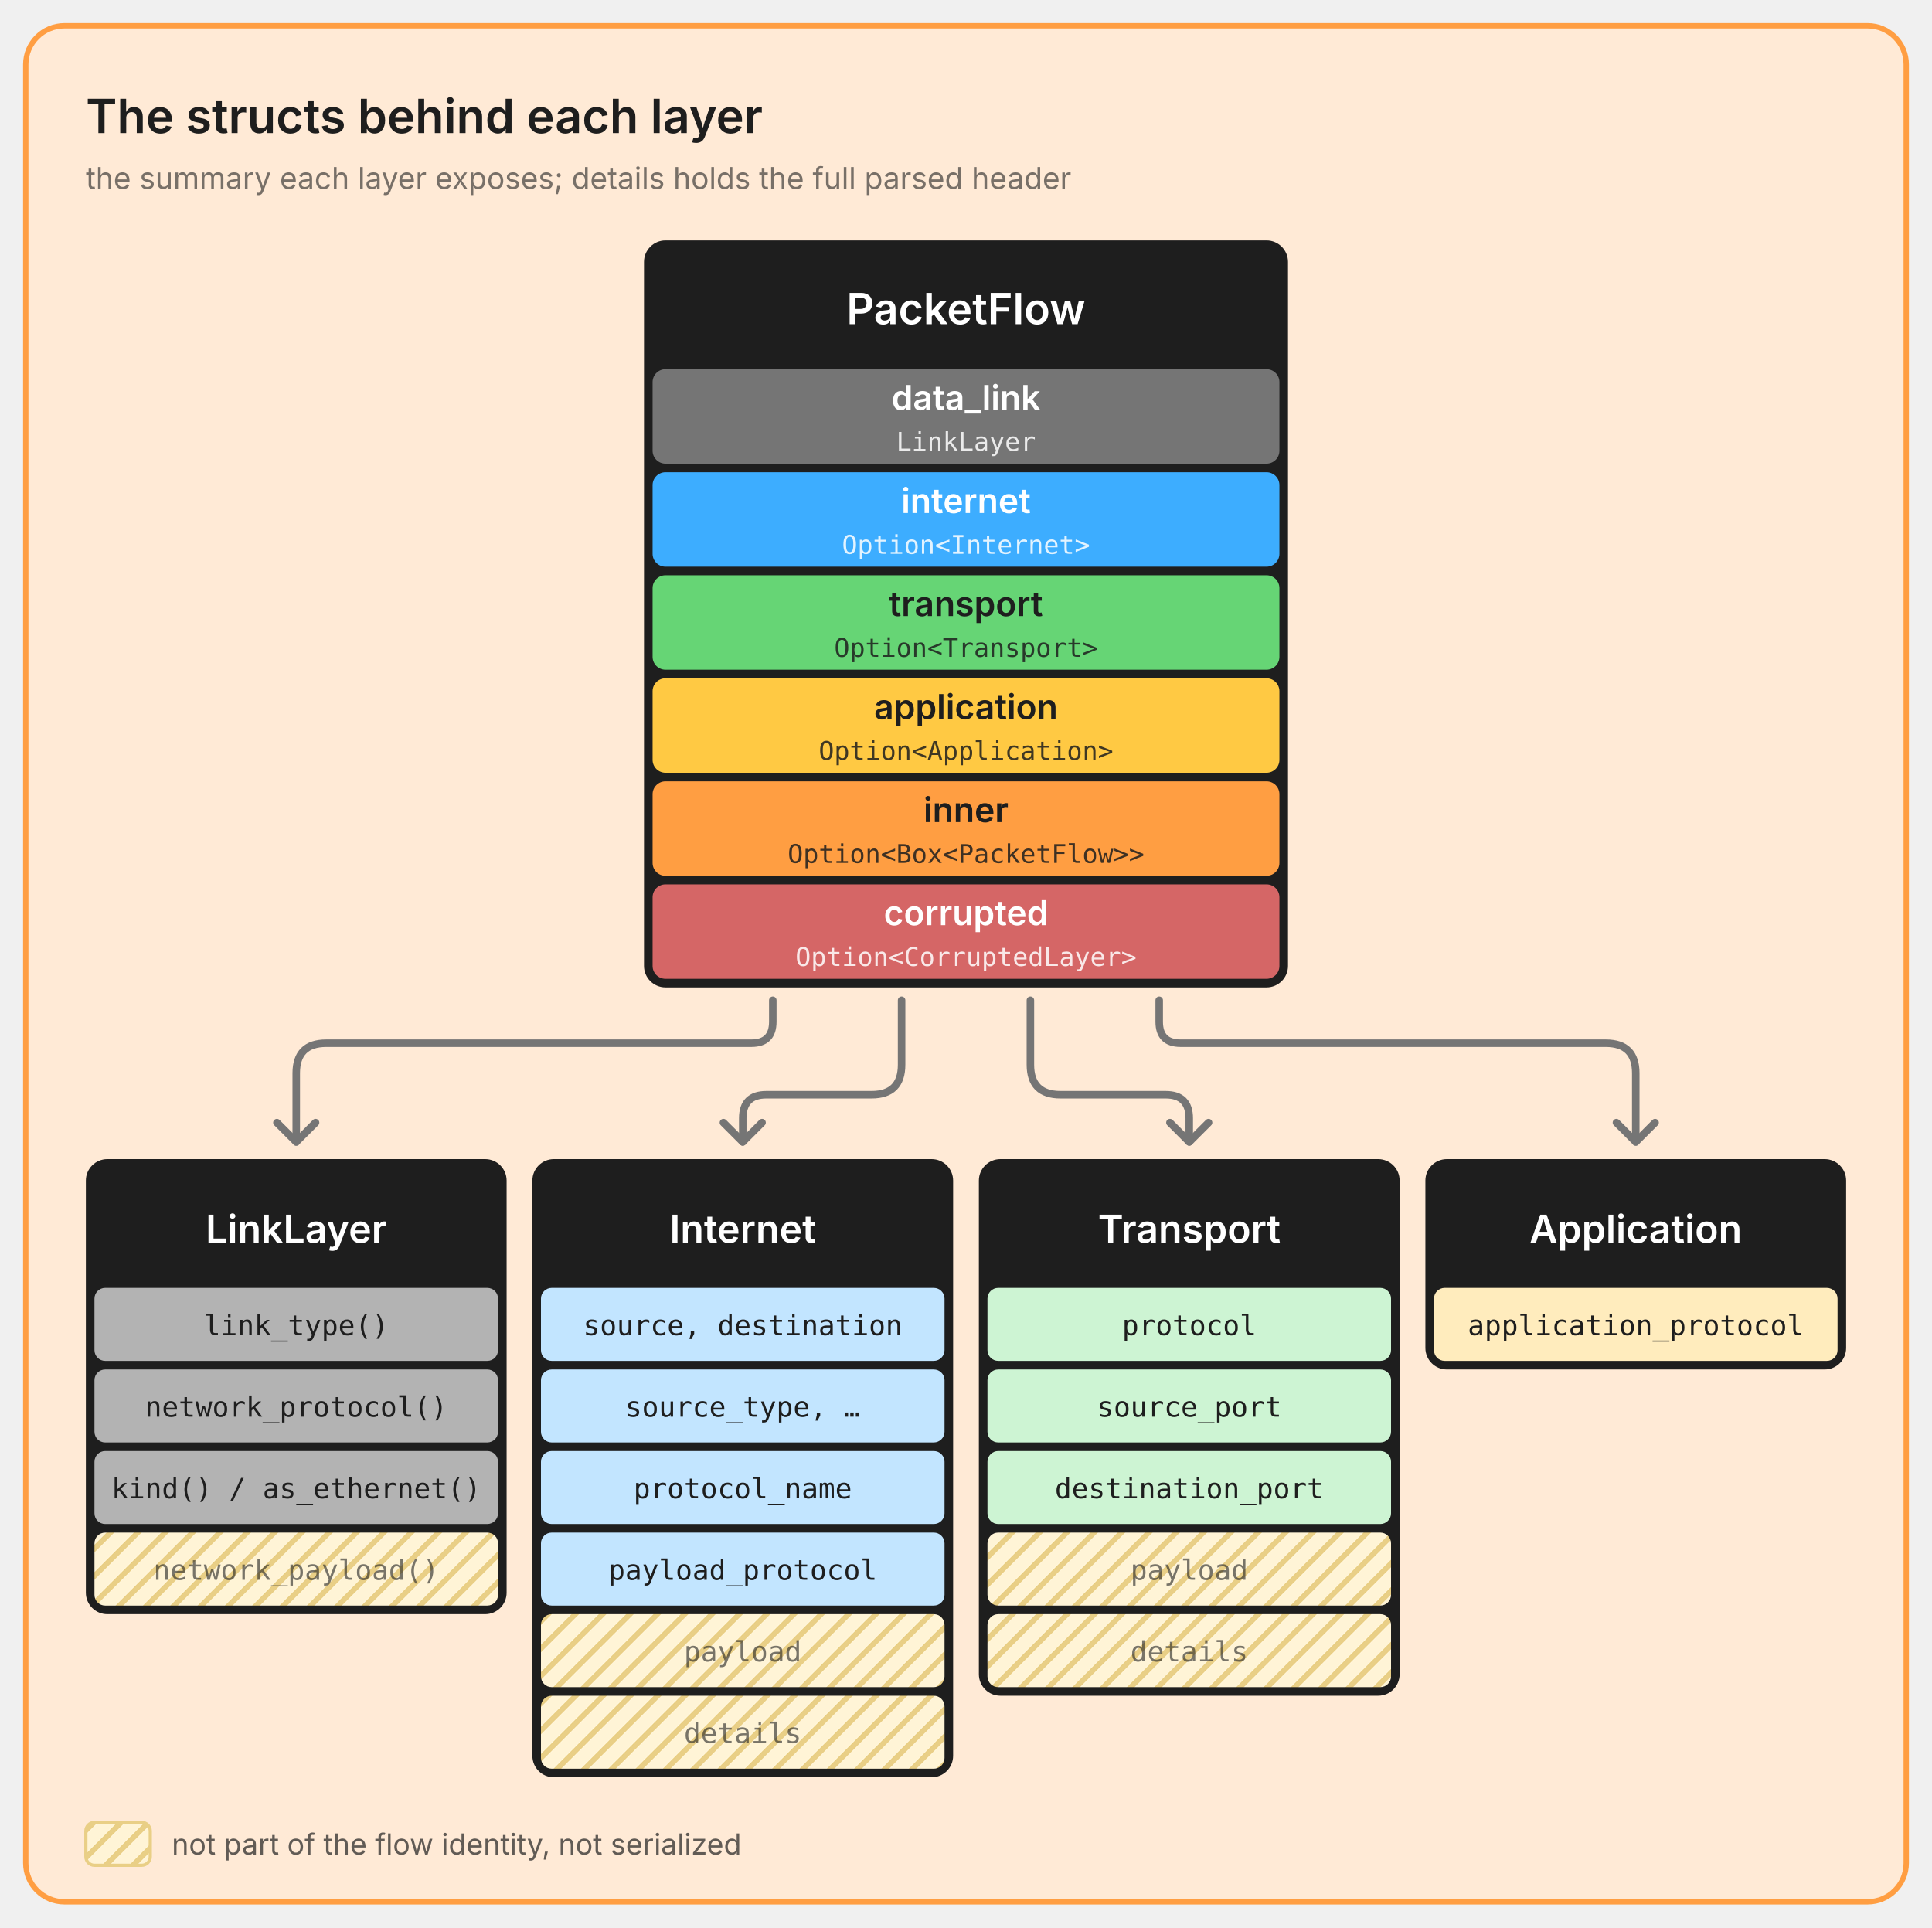
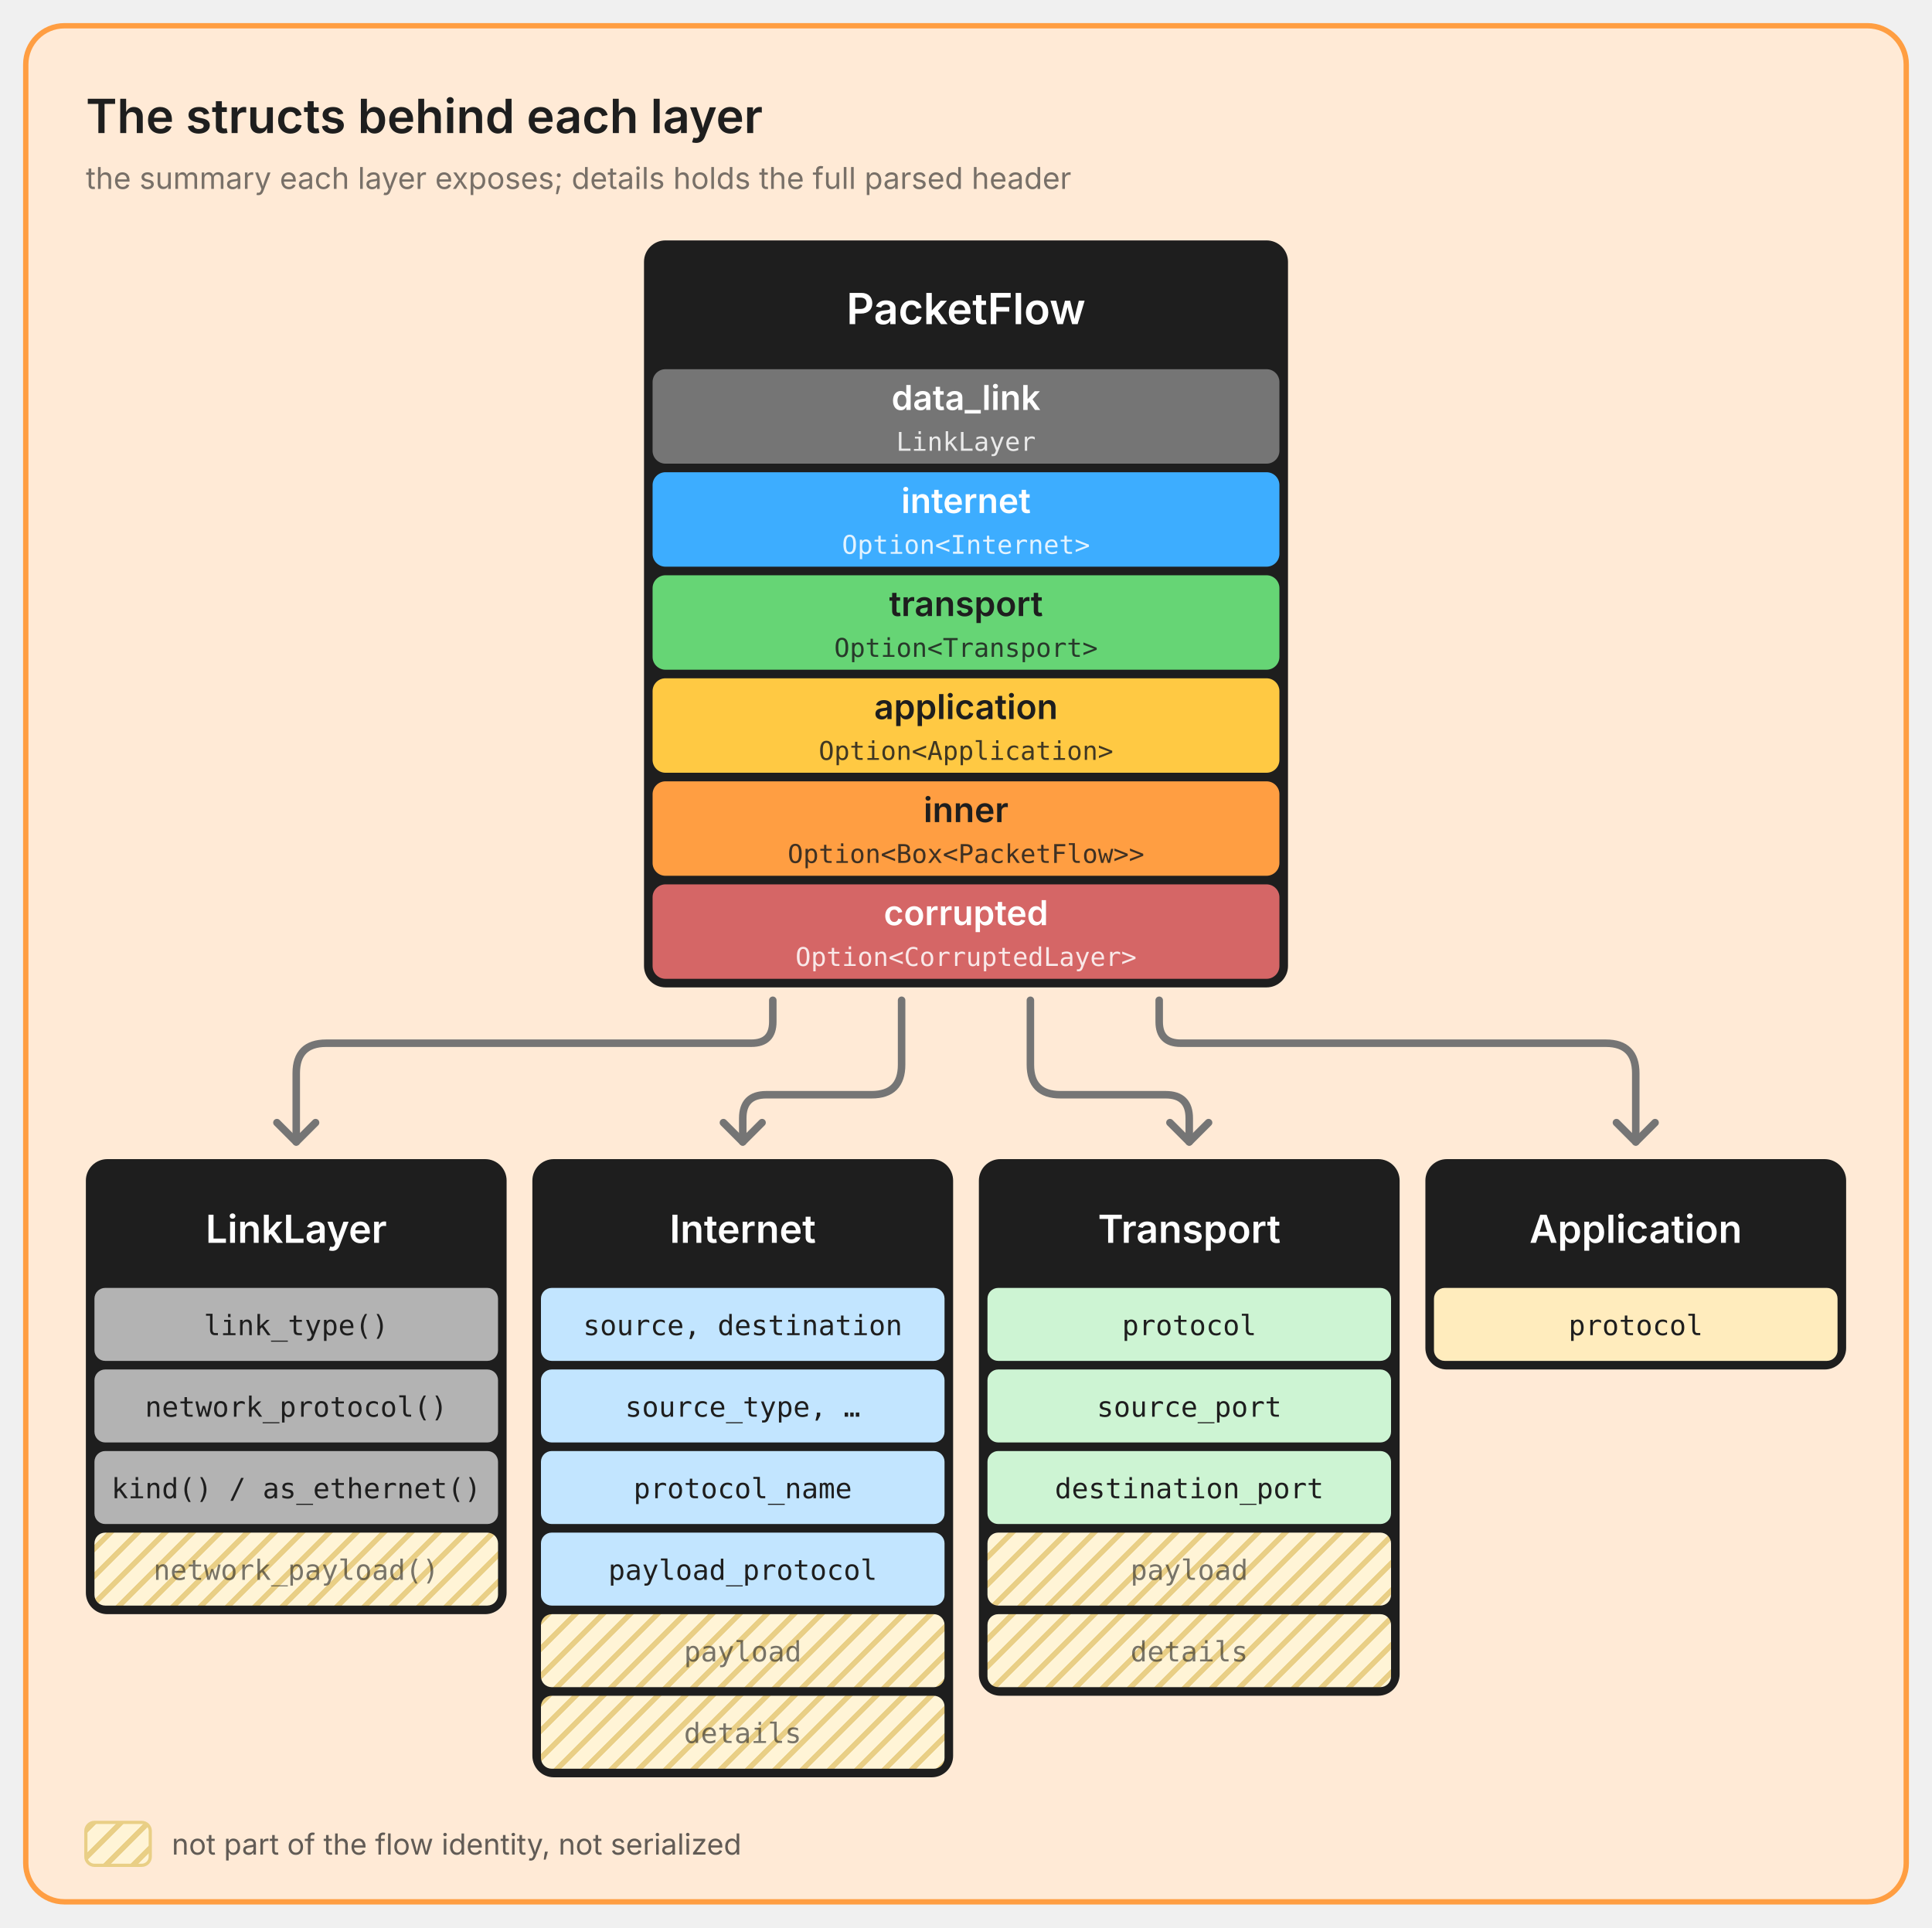
<svg xmlns="http://www.w3.org/2000/svg" viewBox="0 0 900 898" width="900" height="898" role="img" aria-labelledby="t d">
  <defs>
    <pattern id="hatch" patternUnits="userSpaceOnUse" width="9" height="9" patternTransform="rotate(45)">
      <rect width="9" height="9" fill="#FFF4D6" />
      <line x1="0" y1="0" x2="0" y2="9" stroke="#E9CF86" stroke-width="5" />
    </pattern>
  </defs>
  <rect x="12" y="12" width="876" height="874" rx="18" fill="#FFEAD6" stroke="#FF9E42" stroke-width="2.5" />
  <text x="40" y="62" font-family="Inter, ui-sans-serif, system-ui, -apple-system, 'Segoe UI', Roboto, Helvetica, Arial, sans-serif" font-size="22" font-weight="600" fill="#1E1E1E" text-anchor="start">The structs behind each layer</text>
  <text x="40" y="88" font-family="Inter, ui-sans-serif, system-ui, -apple-system, 'Segoe UI', Roboto, Helvetica, Arial, sans-serif" font-size="14" font-weight="400" fill="#1E1E1E" fill-opacity="0.6" text-anchor="start">the summary each layer exposes; details holds the full parsed header</text>
  <rect x="300" y="112" width="300" height="348" rx="10" fill="#1E1E1E" />
  <text x="450.0" y="151.0" font-family="Inter, ui-sans-serif, system-ui, -apple-system, 'Segoe UI', Roboto, Helvetica, Arial, sans-serif" font-size="20" font-weight="600" fill="#FFFFFF" text-anchor="middle">PacketFlow</text>
  <rect x="304" y="172" width="292" height="44" rx="6" fill="#757575" />
  <text x="450.0" y="191.0" font-family="Inter, ui-sans-serif, system-ui, -apple-system, 'Segoe UI', Roboto, Helvetica, Arial, sans-serif" font-size="16" font-weight="600" fill="#FFFFFF" text-anchor="middle">data_link</text>
  <text x="450.0" y="210.0" font-family="ui-monospace, SFMono-Regular, Menlo, Consolas, 'DejaVu Sans Mono', monospace" font-size="12" font-weight="400" fill="#FFFFFF" fill-opacity="0.85" text-anchor="middle">LinkLayer</text>
  <rect x="304" y="220" width="292" height="44" rx="6" fill="#3DADFF" />
  <text x="450.0" y="239.0" font-family="Inter, ui-sans-serif, system-ui, -apple-system, 'Segoe UI', Roboto, Helvetica, Arial, sans-serif" font-size="16" font-weight="600" fill="#FFFFFF" text-anchor="middle">internet</text>
  <text x="450.0" y="258.0" font-family="ui-monospace, SFMono-Regular, Menlo, Consolas, 'DejaVu Sans Mono', monospace" font-size="12" font-weight="400" fill="#FFFFFF" fill-opacity="0.85" text-anchor="middle">Option&lt;Internet&gt;</text>
  <rect x="304" y="268" width="292" height="44" rx="6" fill="#66D575" />
  <text x="450.0" y="287.0" font-family="Inter, ui-sans-serif, system-ui, -apple-system, 'Segoe UI', Roboto, Helvetica, Arial, sans-serif" font-size="16" font-weight="600" fill="#1E1E1E" text-anchor="middle">transport</text>
  <text x="450.0" y="306.0" font-family="ui-monospace, SFMono-Regular, Menlo, Consolas, 'DejaVu Sans Mono', monospace" font-size="12" font-weight="400" fill="#1E1E1E" fill-opacity="0.85" text-anchor="middle">Option&lt;Transport&gt;</text>
  <rect x="304" y="316" width="292" height="44" rx="6" fill="#FFC943" />
  <text x="450.0" y="335.0" font-family="Inter, ui-sans-serif, system-ui, -apple-system, 'Segoe UI', Roboto, Helvetica, Arial, sans-serif" font-size="16" font-weight="600" fill="#1E1E1E" text-anchor="middle">application</text>
  <text x="450.0" y="354.0" font-family="ui-monospace, SFMono-Regular, Menlo, Consolas, 'DejaVu Sans Mono', monospace" font-size="12" font-weight="400" fill="#1E1E1E" fill-opacity="0.85" text-anchor="middle">Option&lt;Application&gt;</text>
  <rect x="304" y="364" width="292" height="44" rx="6" fill="#FF9E42" />
  <text x="450.0" y="383.0" font-family="Inter, ui-sans-serif, system-ui, -apple-system, 'Segoe UI', Roboto, Helvetica, Arial, sans-serif" font-size="16" font-weight="600" fill="#1E1E1E" text-anchor="middle">inner</text>
  <text x="450.0" y="402.0" font-family="ui-monospace, SFMono-Regular, Menlo, Consolas, 'DejaVu Sans Mono', monospace" font-size="12" font-weight="400" fill="#1E1E1E" fill-opacity="0.85" text-anchor="middle">Option&lt;Box&lt;PacketFlow&gt;&gt;</text>
  <rect x="304" y="412" width="292" height="44" rx="6" fill="#D56666" />
  <text x="450.0" y="431.0" font-family="Inter, ui-sans-serif, system-ui, -apple-system, 'Segoe UI', Roboto, Helvetica, Arial, sans-serif" font-size="16" font-weight="600" fill="#FFFFFF" text-anchor="middle">corrupted</text>
  <text x="450.0" y="450.0" font-family="ui-monospace, SFMono-Regular, Menlo, Consolas, 'DejaVu Sans Mono', monospace" font-size="12" font-weight="400" fill="#FFFFFF" fill-opacity="0.85" text-anchor="middle">Option&lt;CorruptedLayer&gt;</text>
  <rect x="40" y="540" width="196" height="212" rx="10" fill="#1E1E1E" />
  <text x="138.0" y="579.0" font-family="Inter, ui-sans-serif, system-ui, -apple-system, 'Segoe UI', Roboto, Helvetica, Arial, sans-serif" font-size="18" font-weight="600" fill="#FFFFFF" text-anchor="middle">LinkLayer</text>
  <rect x="44" y="600" width="188" height="34" rx="5" fill="#B3B3B3" />
  <text x="138.0" y="622.0" font-family="ui-monospace, SFMono-Regular, Menlo, Consolas, 'DejaVu Sans Mono', monospace" font-size="13" font-weight="400" fill="#1E1E1E" fill-opacity="1" text-anchor="middle">link_type()</text>
  <rect x="44" y="638" width="188" height="34" rx="5" fill="#B3B3B3" />
  <text x="138.0" y="660.0" font-family="ui-monospace, SFMono-Regular, Menlo, Consolas, 'DejaVu Sans Mono', monospace" font-size="13" font-weight="400" fill="#1E1E1E" fill-opacity="1" text-anchor="middle">network_protocol()</text>
  <rect x="44" y="676" width="188" height="34" rx="5" fill="#B3B3B3" />
  <text x="138.0" y="698.0" font-family="ui-monospace, SFMono-Regular, Menlo, Consolas, 'DejaVu Sans Mono', monospace" font-size="13" font-weight="400" fill="#1E1E1E" fill-opacity="1" text-anchor="middle">kind() / as_ethernet()</text>
  <rect x="44" y="714" width="188" height="34" rx="5" fill="url(#hatch)" />
  <text x="138.0" y="736.0" font-family="ui-monospace, SFMono-Regular, Menlo, Consolas, 'DejaVu Sans Mono', monospace" font-size="13" font-weight="400" fill="#1E1E1E" fill-opacity="0.6" text-anchor="middle">network_payload()</text>
  <rect x="248" y="540" width="196" height="288" rx="10" fill="#1E1E1E" />
  <text x="346.0" y="579.0" font-family="Inter, ui-sans-serif, system-ui, -apple-system, 'Segoe UI', Roboto, Helvetica, Arial, sans-serif" font-size="18" font-weight="600" fill="#FFFFFF" text-anchor="middle">Internet</text>
  <rect x="252" y="600" width="188" height="34" rx="5" fill="#C2E5FF" />
  <text x="346.0" y="622.0" font-family="ui-monospace, SFMono-Regular, Menlo, Consolas, 'DejaVu Sans Mono', monospace" font-size="13" font-weight="400" fill="#1E1E1E" fill-opacity="1" text-anchor="middle">source, destination</text>
  <rect x="252" y="638" width="188" height="34" rx="5" fill="#C2E5FF" />
  <text x="346.0" y="660.0" font-family="ui-monospace, SFMono-Regular, Menlo, Consolas, 'DejaVu Sans Mono', monospace" font-size="13" font-weight="400" fill="#1E1E1E" fill-opacity="1" text-anchor="middle">source_type, …</text>
  <rect x="252" y="676" width="188" height="34" rx="5" fill="#C2E5FF" />
  <text x="346.0" y="698.0" font-family="ui-monospace, SFMono-Regular, Menlo, Consolas, 'DejaVu Sans Mono', monospace" font-size="13" font-weight="400" fill="#1E1E1E" fill-opacity="1" text-anchor="middle">protocol_name</text>
  <rect x="252" y="714" width="188" height="34" rx="5" fill="#C2E5FF" />
  <text x="346.0" y="736.0" font-family="ui-monospace, SFMono-Regular, Menlo, Consolas, 'DejaVu Sans Mono', monospace" font-size="13" font-weight="400" fill="#1E1E1E" fill-opacity="1" text-anchor="middle">payload_protocol</text>
  <rect x="252" y="752" width="188" height="34" rx="5" fill="url(#hatch)" />
  <text x="346.0" y="774.0" font-family="ui-monospace, SFMono-Regular, Menlo, Consolas, 'DejaVu Sans Mono', monospace" font-size="13" font-weight="400" fill="#1E1E1E" fill-opacity="0.6" text-anchor="middle">payload</text>
  <rect x="252" y="790" width="188" height="34" rx="5" fill="url(#hatch)" />
  <text x="346.0" y="812.0" font-family="ui-monospace, SFMono-Regular, Menlo, Consolas, 'DejaVu Sans Mono', monospace" font-size="13" font-weight="400" fill="#1E1E1E" fill-opacity="0.6" text-anchor="middle">details</text>
  <rect x="456" y="540" width="196" height="250" rx="10" fill="#1E1E1E" />
  <text x="554.0" y="579.0" font-family="Inter, ui-sans-serif, system-ui, -apple-system, 'Segoe UI', Roboto, Helvetica, Arial, sans-serif" font-size="18" font-weight="600" fill="#FFFFFF" text-anchor="middle">Transport</text>
  <rect x="460" y="600" width="188" height="34" rx="5" fill="#CDF4D3" />
  <text x="554.0" y="622.0" font-family="ui-monospace, SFMono-Regular, Menlo, Consolas, 'DejaVu Sans Mono', monospace" font-size="13" font-weight="400" fill="#1E1E1E" fill-opacity="1" text-anchor="middle">protocol</text>
  <rect x="460" y="638" width="188" height="34" rx="5" fill="#CDF4D3" />
  <text x="554.0" y="660.0" font-family="ui-monospace, SFMono-Regular, Menlo, Consolas, 'DejaVu Sans Mono', monospace" font-size="13" font-weight="400" fill="#1E1E1E" fill-opacity="1" text-anchor="middle">source_port</text>
  <rect x="460" y="676" width="188" height="34" rx="5" fill="#CDF4D3" />
  <text x="554.0" y="698.0" font-family="ui-monospace, SFMono-Regular, Menlo, Consolas, 'DejaVu Sans Mono', monospace" font-size="13" font-weight="400" fill="#1E1E1E" fill-opacity="1" text-anchor="middle">destination_port</text>
  <rect x="460" y="714" width="188" height="34" rx="5" fill="url(#hatch)" />
  <text x="554.0" y="736.0" font-family="ui-monospace, SFMono-Regular, Menlo, Consolas, 'DejaVu Sans Mono', monospace" font-size="13" font-weight="400" fill="#1E1E1E" fill-opacity="0.6" text-anchor="middle">payload</text>
  <rect x="460" y="752" width="188" height="34" rx="5" fill="url(#hatch)" />
  <text x="554.0" y="774.0" font-family="ui-monospace, SFMono-Regular, Menlo, Consolas, 'DejaVu Sans Mono', monospace" font-size="13" font-weight="400" fill="#1E1E1E" fill-opacity="0.6" text-anchor="middle">details</text>
  <rect x="664" y="540" width="196" height="98" rx="10" fill="#1E1E1E" />
  <text x="762.0" y="579.0" font-family="Inter, ui-sans-serif, system-ui, -apple-system, 'Segoe UI', Roboto, Helvetica, Arial, sans-serif" font-size="18" font-weight="600" fill="#FFFFFF" text-anchor="middle">Application</text>
  <rect x="668" y="600" width="188" height="34" rx="5" fill="#FFECBD" />
-   <text x="762.0" y="622.0" font-family="ui-monospace, SFMono-Regular, Menlo, Consolas, 'DejaVu Sans Mono', monospace" font-size="13" font-weight="400" fill="#1E1E1E" fill-opacity="1" text-anchor="middle">application_protocol</text>
+   <text x="762.0" y="622.0" font-family="ui-monospace, SFMono-Regular, Menlo, Consolas, 'DejaVu Sans Mono', monospace" font-size="13" font-weight="400" fill="#1E1E1E" fill-opacity="1" text-anchor="middle">protocol</text>
  <path d="M 360 466 L 360.0 476.0 Q 360 486 350.0 486.0 L 152.0 486 Q 138.0 486 138.0 500 L 138.0 532" fill="none" stroke="#757575" stroke-width="3.5" stroke-linecap="round" stroke-linejoin="round" />
  <polyline points="129.0,523 138.0,532 147.0,523" fill="none" stroke="#757575" stroke-width="3.5" stroke-linecap="round" stroke-linejoin="round" />
  <path d="M 420 466 L 420 496 Q 420 510 406 510 L 357.0 510.0 Q 346.0 510 346.0 521.0 L 346.0 532" fill="none" stroke="#757575" stroke-width="3.5" stroke-linecap="round" stroke-linejoin="round" />
  <polyline points="337.0,523 346.0,532 355.0,523" fill="none" stroke="#757575" stroke-width="3.5" stroke-linecap="round" stroke-linejoin="round" />
  <path d="M 480 466 L 480 496 Q 480 510 494 510 L 543.0 510.0 Q 554.0 510 554.0 521.0 L 554.0 532" fill="none" stroke="#757575" stroke-width="3.5" stroke-linecap="round" stroke-linejoin="round" />
  <polyline points="545.0,523 554.0,532 563.0,523" fill="none" stroke="#757575" stroke-width="3.5" stroke-linecap="round" stroke-linejoin="round" />
  <path d="M 540 466 L 540.0 476.0 Q 540 486 550.0 486.0 L 748.0 486 Q 762.0 486 762.0 500 L 762.0 532" fill="none" stroke="#757575" stroke-width="3.5" stroke-linecap="round" stroke-linejoin="round" />
  <polyline points="753.0,523 762.0,532 771.0,523" fill="none" stroke="#757575" stroke-width="3.5" stroke-linecap="round" stroke-linejoin="round" />
  <rect x="40" y="849" width="30" height="20" rx="4" fill="url(#hatch)" stroke="#E9CF86" stroke-width="1.5" />
  <text x="80" y="864" font-family="Inter, ui-sans-serif, system-ui, -apple-system, 'Segoe UI', Roboto, Helvetica, Arial, sans-serif" font-size="13.5" font-weight="400" fill="#1E1E1E" fill-opacity="0.7" text-anchor="start">not part of the flow identity, not serialized</text>
</svg>
